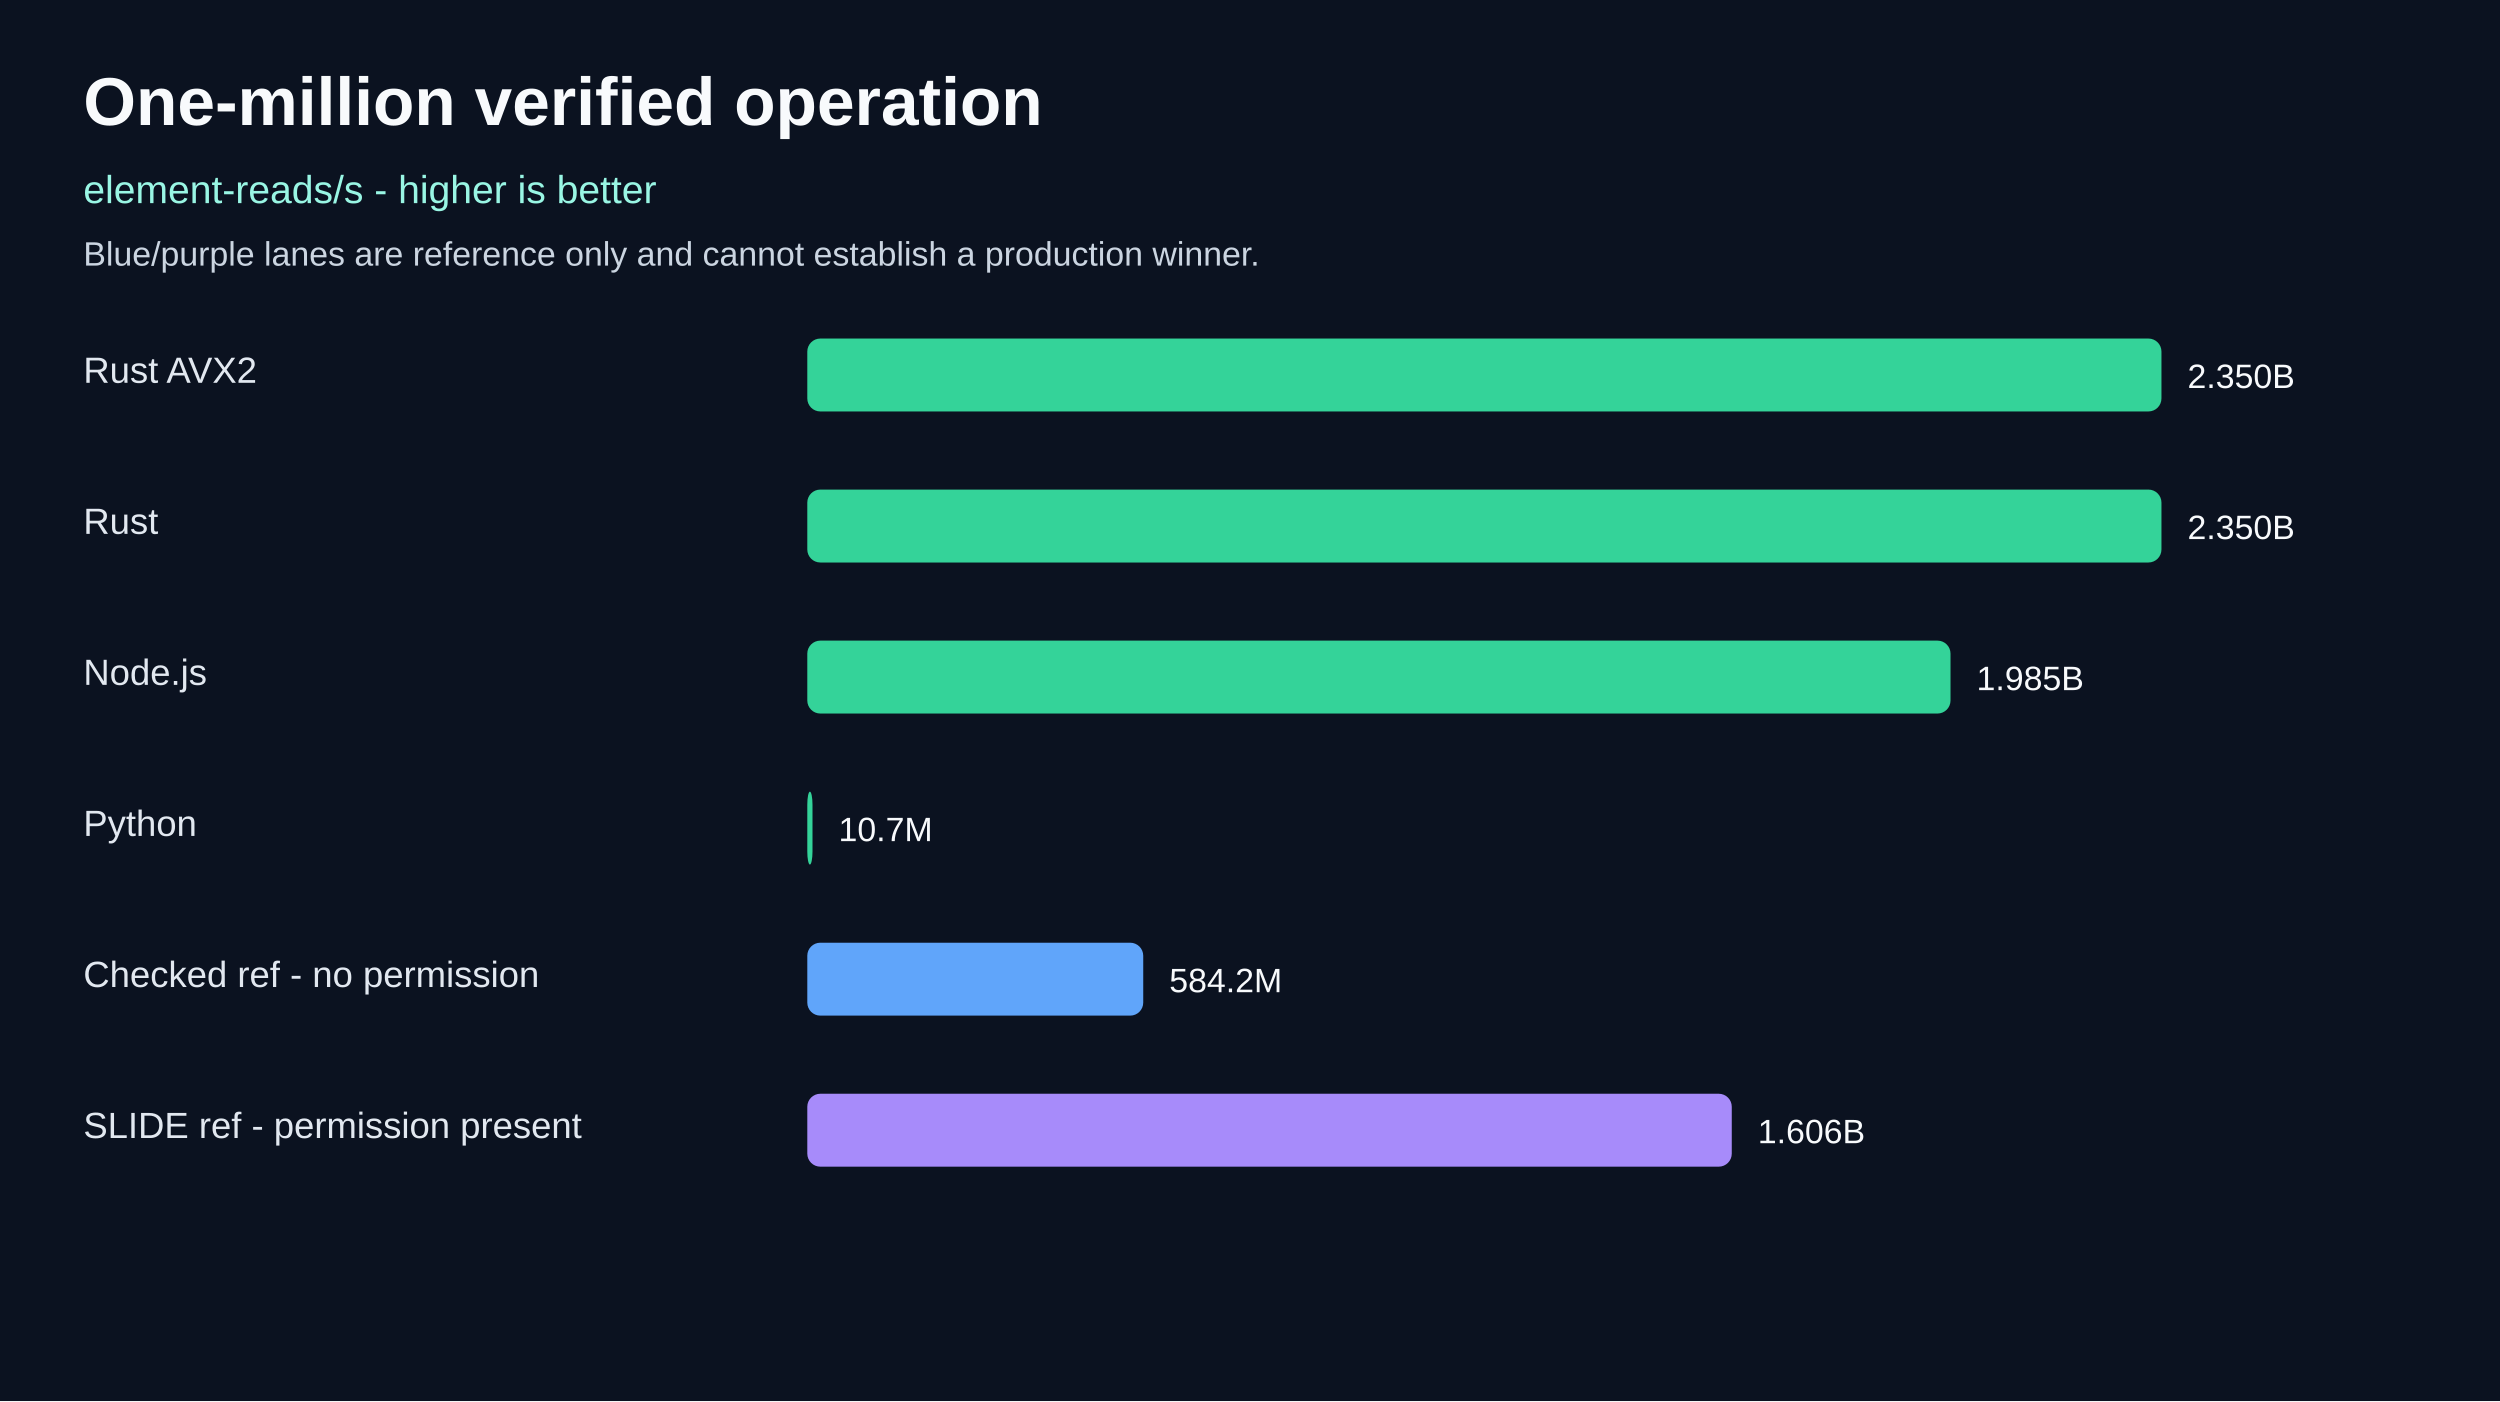
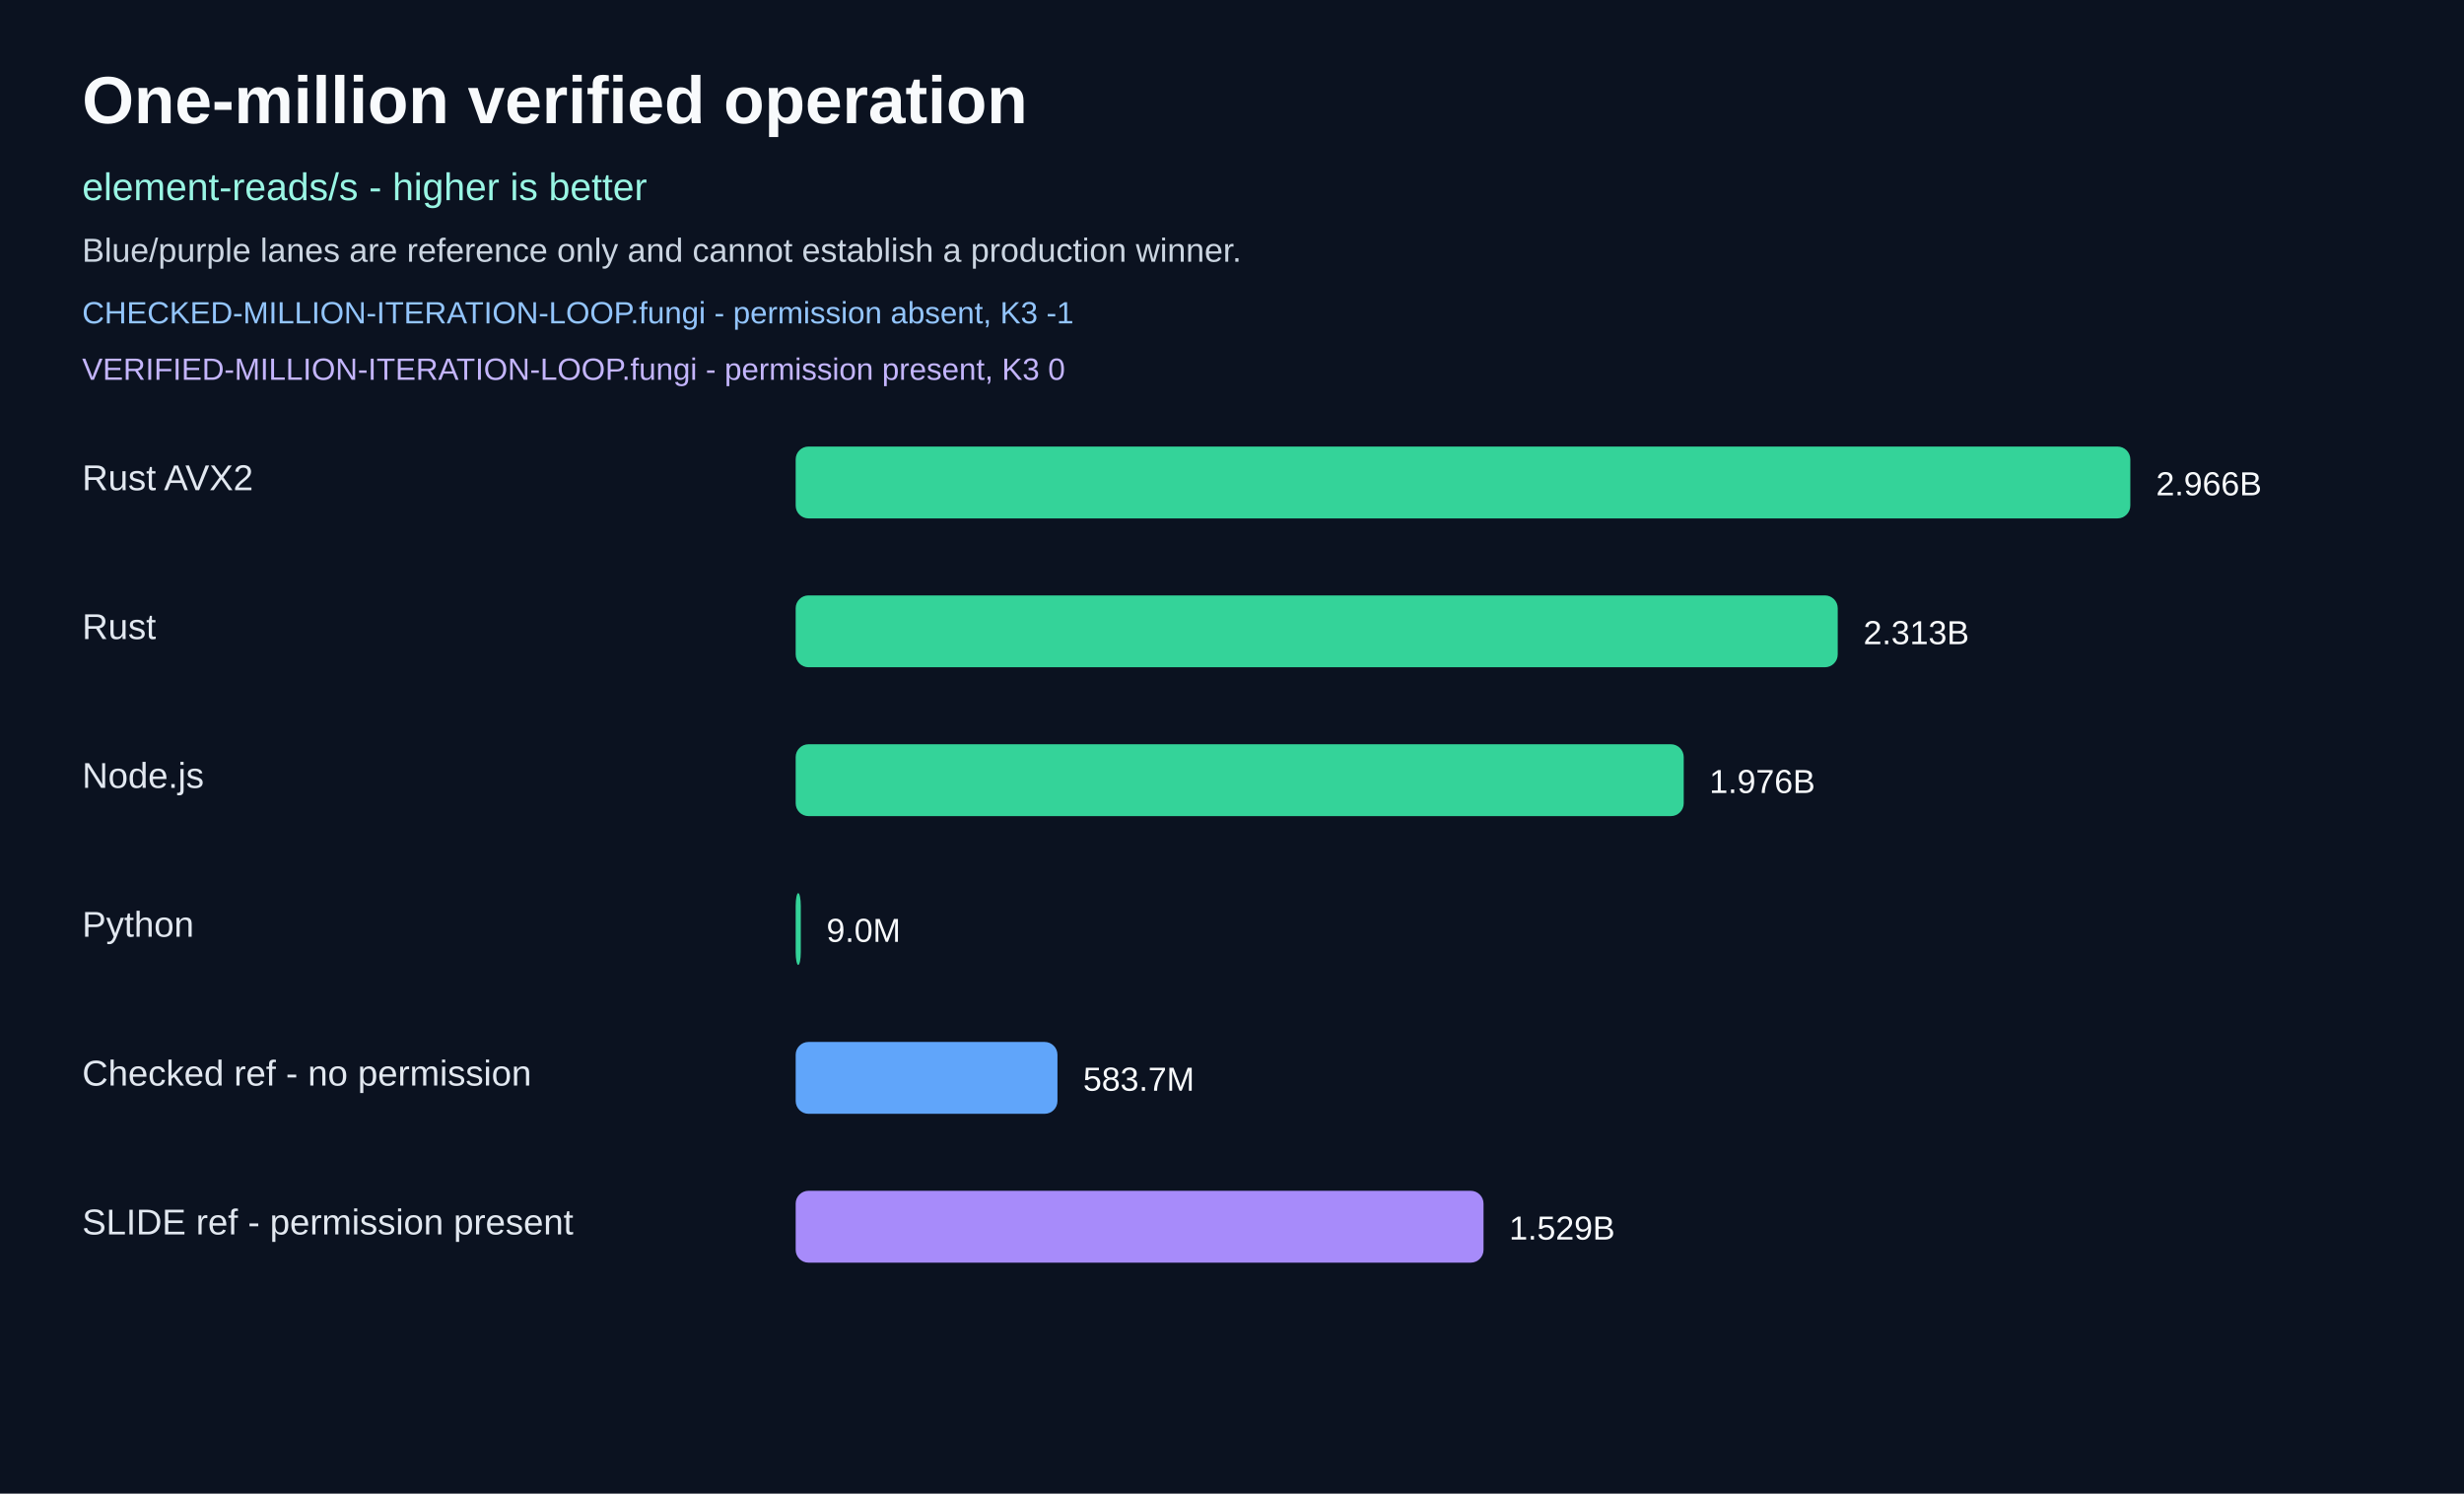
- <svg xmlns="http://www.w3.org/2000/svg" width="960" height="538" viewBox="0 0 960 538" role="img" aria-labelledby="title description">
-   <rect width="960" height="538" fill="#0b1220" />
+ <svg xmlns="http://www.w3.org/2000/svg" width="960" height="582" viewBox="0 0 960 582" role="img" aria-labelledby="title description">
+   <rect width="960" height="582" fill="#0b1220" />
  <text x="32" y="48" fill="#f8fafc" font-family="Segoe UI,Arial,sans-serif" font-size="26" font-weight="700">One-million verified operation</text>
  <text x="32" y="78" fill="#99f6e4" font-family="Segoe UI,Arial,sans-serif" font-size="15">element-reads/s - higher is better</text>
  <text x="32" y="102" fill="#cbd5e1" font-family="Segoe UI,Arial,sans-serif" font-size="13">Blue/purple lanes are reference only and cannot establish a production winner.</text>
-   <text x="32" y="147" fill="#e2e8f0" font-family="Segoe UI,Arial,sans-serif" font-size="14">Rust AVX2</text>
-   <rect x="310" y="130" width="520" height="28" rx="5" fill="#34d399" />
-   <text x="840" y="149" fill="#f8fafc" font-family="Segoe UI,Arial,sans-serif" font-size="13">2.350B</text>
-   <text x="32" y="205" fill="#e2e8f0" font-family="Segoe UI,Arial,sans-serif" font-size="14">Rust</text>
-   <rect x="310" y="188" width="520" height="28" rx="5" fill="#34d399" />
-   <text x="840" y="207" fill="#f8fafc" font-family="Segoe UI,Arial,sans-serif" font-size="13">2.350B</text>
-   <text x="32" y="263" fill="#e2e8f0" font-family="Segoe UI,Arial,sans-serif" font-size="14">Node.js</text>
-   <rect x="310" y="246" width="439" height="28" rx="5" fill="#34d399" />
-   <text x="759" y="265" fill="#f8fafc" font-family="Segoe UI,Arial,sans-serif" font-size="13">1.985B</text>
-   <text x="32" y="321" fill="#e2e8f0" font-family="Segoe UI,Arial,sans-serif" font-size="14">Python</text>
-   <rect x="310" y="304" width="2" height="28" rx="5" fill="#34d399" />
-   <text x="322" y="323" fill="#f8fafc" font-family="Segoe UI,Arial,sans-serif" font-size="13">10.7M</text>
-   <text x="32" y="379" fill="#e2e8f0" font-family="Segoe UI,Arial,sans-serif" font-size="14">Checked ref - no permission</text>
-   <rect x="310" y="362" width="129" height="28" rx="5" fill="#60a5fa" />
-   <text x="449" y="381" fill="#f8fafc" font-family="Segoe UI,Arial,sans-serif" font-size="13">584.2M</text>
-   <text x="32" y="437" fill="#e2e8f0" font-family="Segoe UI,Arial,sans-serif" font-size="14">SLIDE ref - permission present</text>
-   <rect x="310" y="420" width="355" height="28" rx="5" fill="#a78bfa" />
-   <text x="675" y="439" fill="#f8fafc" font-family="Segoe UI,Arial,sans-serif" font-size="13">1.606B</text>
+   <text x="32" y="126" fill="#93c5fd" font-family="Segoe UI,Arial,sans-serif" font-size="12">CHECKED-MILLION-ITERATION-LOOP.fungi - permission absent, K3 -1</text>
+   <text x="32" y="148" fill="#c4b5fd" font-family="Segoe UI,Arial,sans-serif" font-size="12">VERIFIED-MILLION-ITERATION-LOOP.fungi - permission present, K3 0</text>
+   <text x="32" y="191" fill="#e2e8f0" font-family="Segoe UI,Arial,sans-serif" font-size="14">Rust AVX2</text>
+   <rect x="310" y="174" width="520" height="28" rx="5" fill="#34d399" />
+   <text x="840" y="193" fill="#f8fafc" font-family="Segoe UI,Arial,sans-serif" font-size="13">2.966B</text>
+   <text x="32" y="249" fill="#e2e8f0" font-family="Segoe UI,Arial,sans-serif" font-size="14">Rust</text>
+   <rect x="310" y="232" width="406" height="28" rx="5" fill="#34d399" />
+   <text x="726" y="251" fill="#f8fafc" font-family="Segoe UI,Arial,sans-serif" font-size="13">2.313B</text>
+   <text x="32" y="307" fill="#e2e8f0" font-family="Segoe UI,Arial,sans-serif" font-size="14">Node.js</text>
+   <rect x="310" y="290" width="346" height="28" rx="5" fill="#34d399" />
+   <text x="666" y="309" fill="#f8fafc" font-family="Segoe UI,Arial,sans-serif" font-size="13">1.976B</text>
+   <text x="32" y="365" fill="#e2e8f0" font-family="Segoe UI,Arial,sans-serif" font-size="14">Python</text>
+   <rect x="310" y="348" width="2" height="28" rx="5" fill="#34d399" />
+   <text x="322" y="367" fill="#f8fafc" font-family="Segoe UI,Arial,sans-serif" font-size="13">9.0M</text>
+   <text x="32" y="423" fill="#e2e8f0" font-family="Segoe UI,Arial,sans-serif" font-size="14">Checked ref - no permission</text>
+   <rect x="310" y="406" width="102" height="28" rx="5" fill="#60a5fa" />
+   <text x="422" y="425" fill="#f8fafc" font-family="Segoe UI,Arial,sans-serif" font-size="13">583.7M</text>
+   <text x="32" y="481" fill="#e2e8f0" font-family="Segoe UI,Arial,sans-serif" font-size="14">SLIDE ref - permission present</text>
+   <rect x="310" y="464" width="268" height="28" rx="5" fill="#a78bfa" />
+   <text x="588" y="483" fill="#f8fafc" font-family="Segoe UI,Arial,sans-serif" font-size="13">1.529B</text>
</svg>
